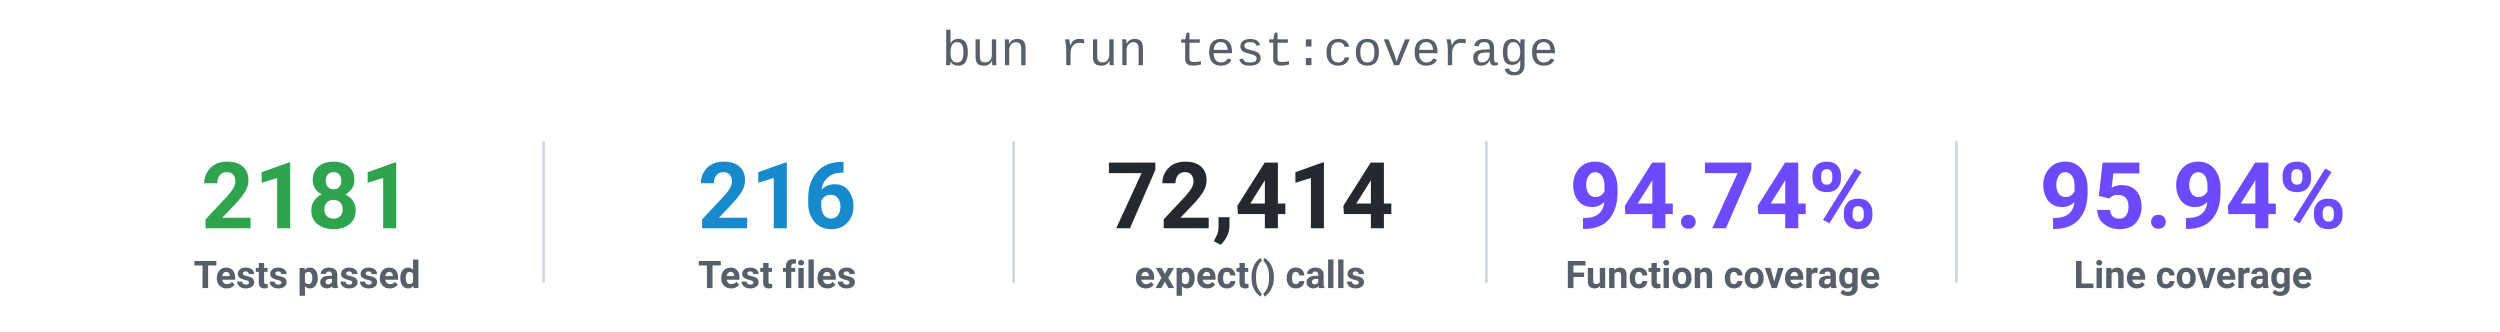
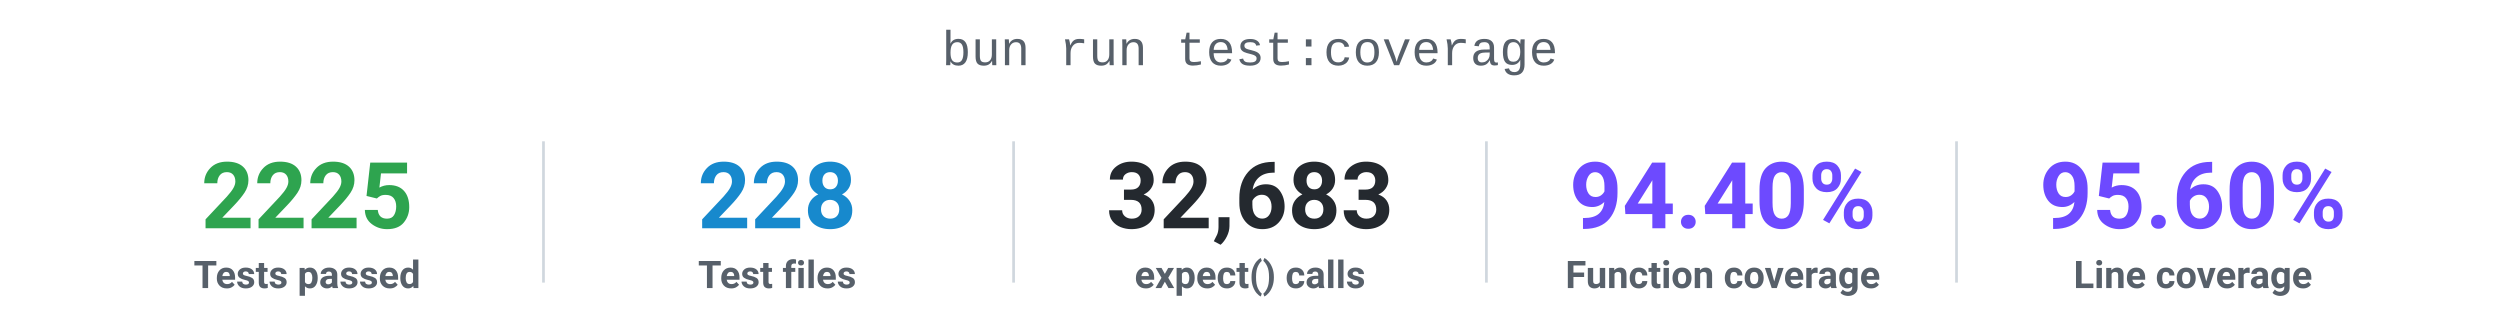
- <svg xmlns="http://www.w3.org/2000/svg" viewBox="0 0 920 122" width="920" height="122" role="img" aria-label="bun run test:coverage — 2181 tests passed, 216 test files, 72,414 expect() calls, 94.74% function coverage, 95.94% line coverage">
+ <svg xmlns="http://www.w3.org/2000/svg" viewBox="0 0 920 122" width="920" height="122" role="img" aria-label="bun run test:coverage — 2225 tests passed, 228 test files, 32,683 expect() calls, 94.40% function coverage, 95.60% line coverage">
  <style>
    .cmd { font-family: ui-monospace, SFMono-Regular, 'SF Mono', Menlo, Consolas, 'Liberation Mono', monospace; font-weight: 500; font-size: 18px; }
    .val { font-family: system-ui, -apple-system, BlinkMacSystemFont, 'Segoe UI', Roboto, sans-serif; font-weight: 700; font-size: 34px; }
    .lbl { font-family: system-ui, -apple-system, BlinkMacSystemFont, 'Segoe UI', Roboto, sans-serif; font-weight: 600; font-size: 14px; }
  </style>
  <text x="460" y="24" text-anchor="middle" class="cmd" fill="#57606a">bun run test:coverage</text>
  <line x1="200" y1="52" x2="200" y2="104" stroke="#d0d7de" stroke-width="1" />
  <line x1="373" y1="52" x2="373" y2="104" stroke="#d0d7de" stroke-width="1" />
  <line x1="547" y1="52" x2="547" y2="104" stroke="#d0d7de" stroke-width="1" />
  <line x1="720" y1="52" x2="720" y2="104" stroke="#d0d7de" stroke-width="1" />
-   <text x="113" y="84" text-anchor="middle" class="val" fill="#2ea44f">2181</text>
+   <text x="113" y="84" text-anchor="middle" class="val" fill="#2ea44f">2225</text>
  <text x="113" y="106" text-anchor="middle" class="lbl" fill="#57606a">Tests passed</text>
-   <text x="286" y="84" text-anchor="middle" class="val" fill="#1789cd">216</text>
+   <text x="286" y="84" text-anchor="middle" class="val" fill="#1789cd">228</text>
  <text x="286" y="106" text-anchor="middle" class="lbl" fill="#57606a">Test files</text>
-   <text x="460" y="84" text-anchor="middle" class="val" fill="#24292f">72,414</text>
+   <text x="460" y="84" text-anchor="middle" class="val" fill="#24292f">32,683</text>
  <text x="460" y="106" text-anchor="middle" class="lbl" fill="#57606a">expect() calls</text>
-   <text x="634" y="84" text-anchor="middle" class="val" fill="#6d4aff">94.74%</text>
+   <text x="634" y="84" text-anchor="middle" class="val" fill="#6d4aff">94.40%</text>
  <text x="634" y="106" text-anchor="middle" class="lbl" fill="#57606a">Function coverage</text>
-   <text x="807" y="84" text-anchor="middle" class="val" fill="#6d4aff">95.94%</text>
+   <text x="807" y="84" text-anchor="middle" class="val" fill="#6d4aff">95.60%</text>
  <text x="807" y="106" text-anchor="middle" class="lbl" fill="#57606a">Line coverage</text>
</svg>
